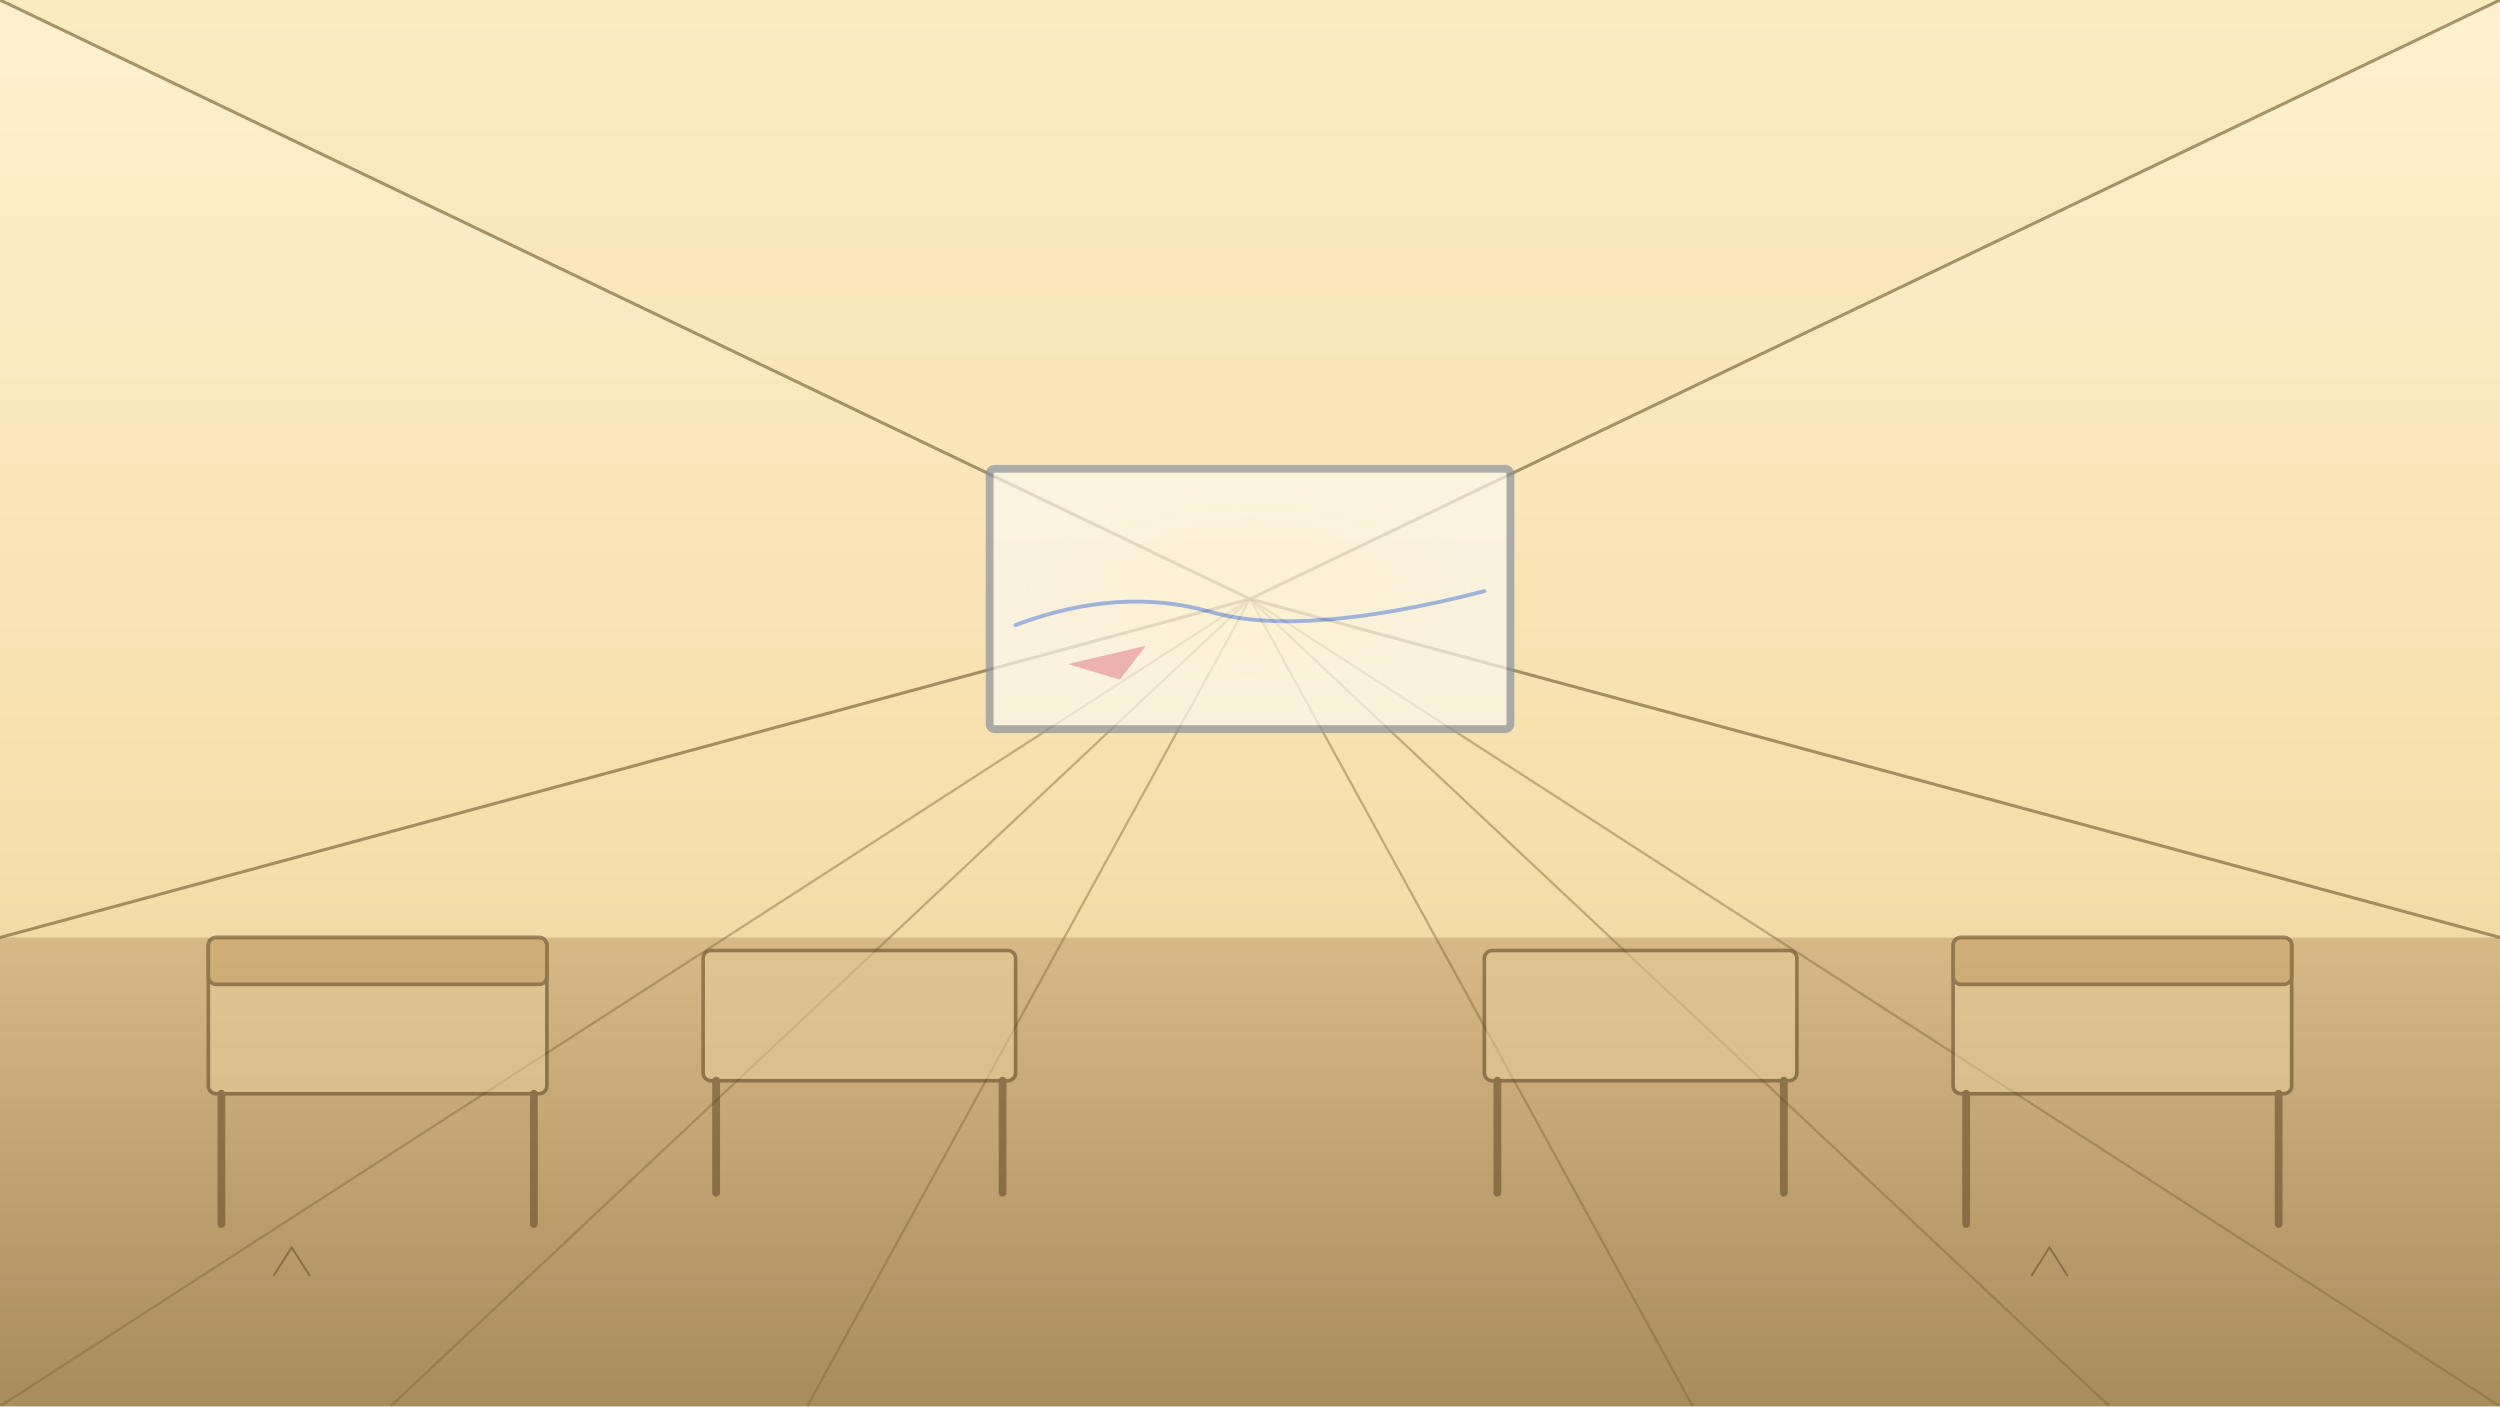
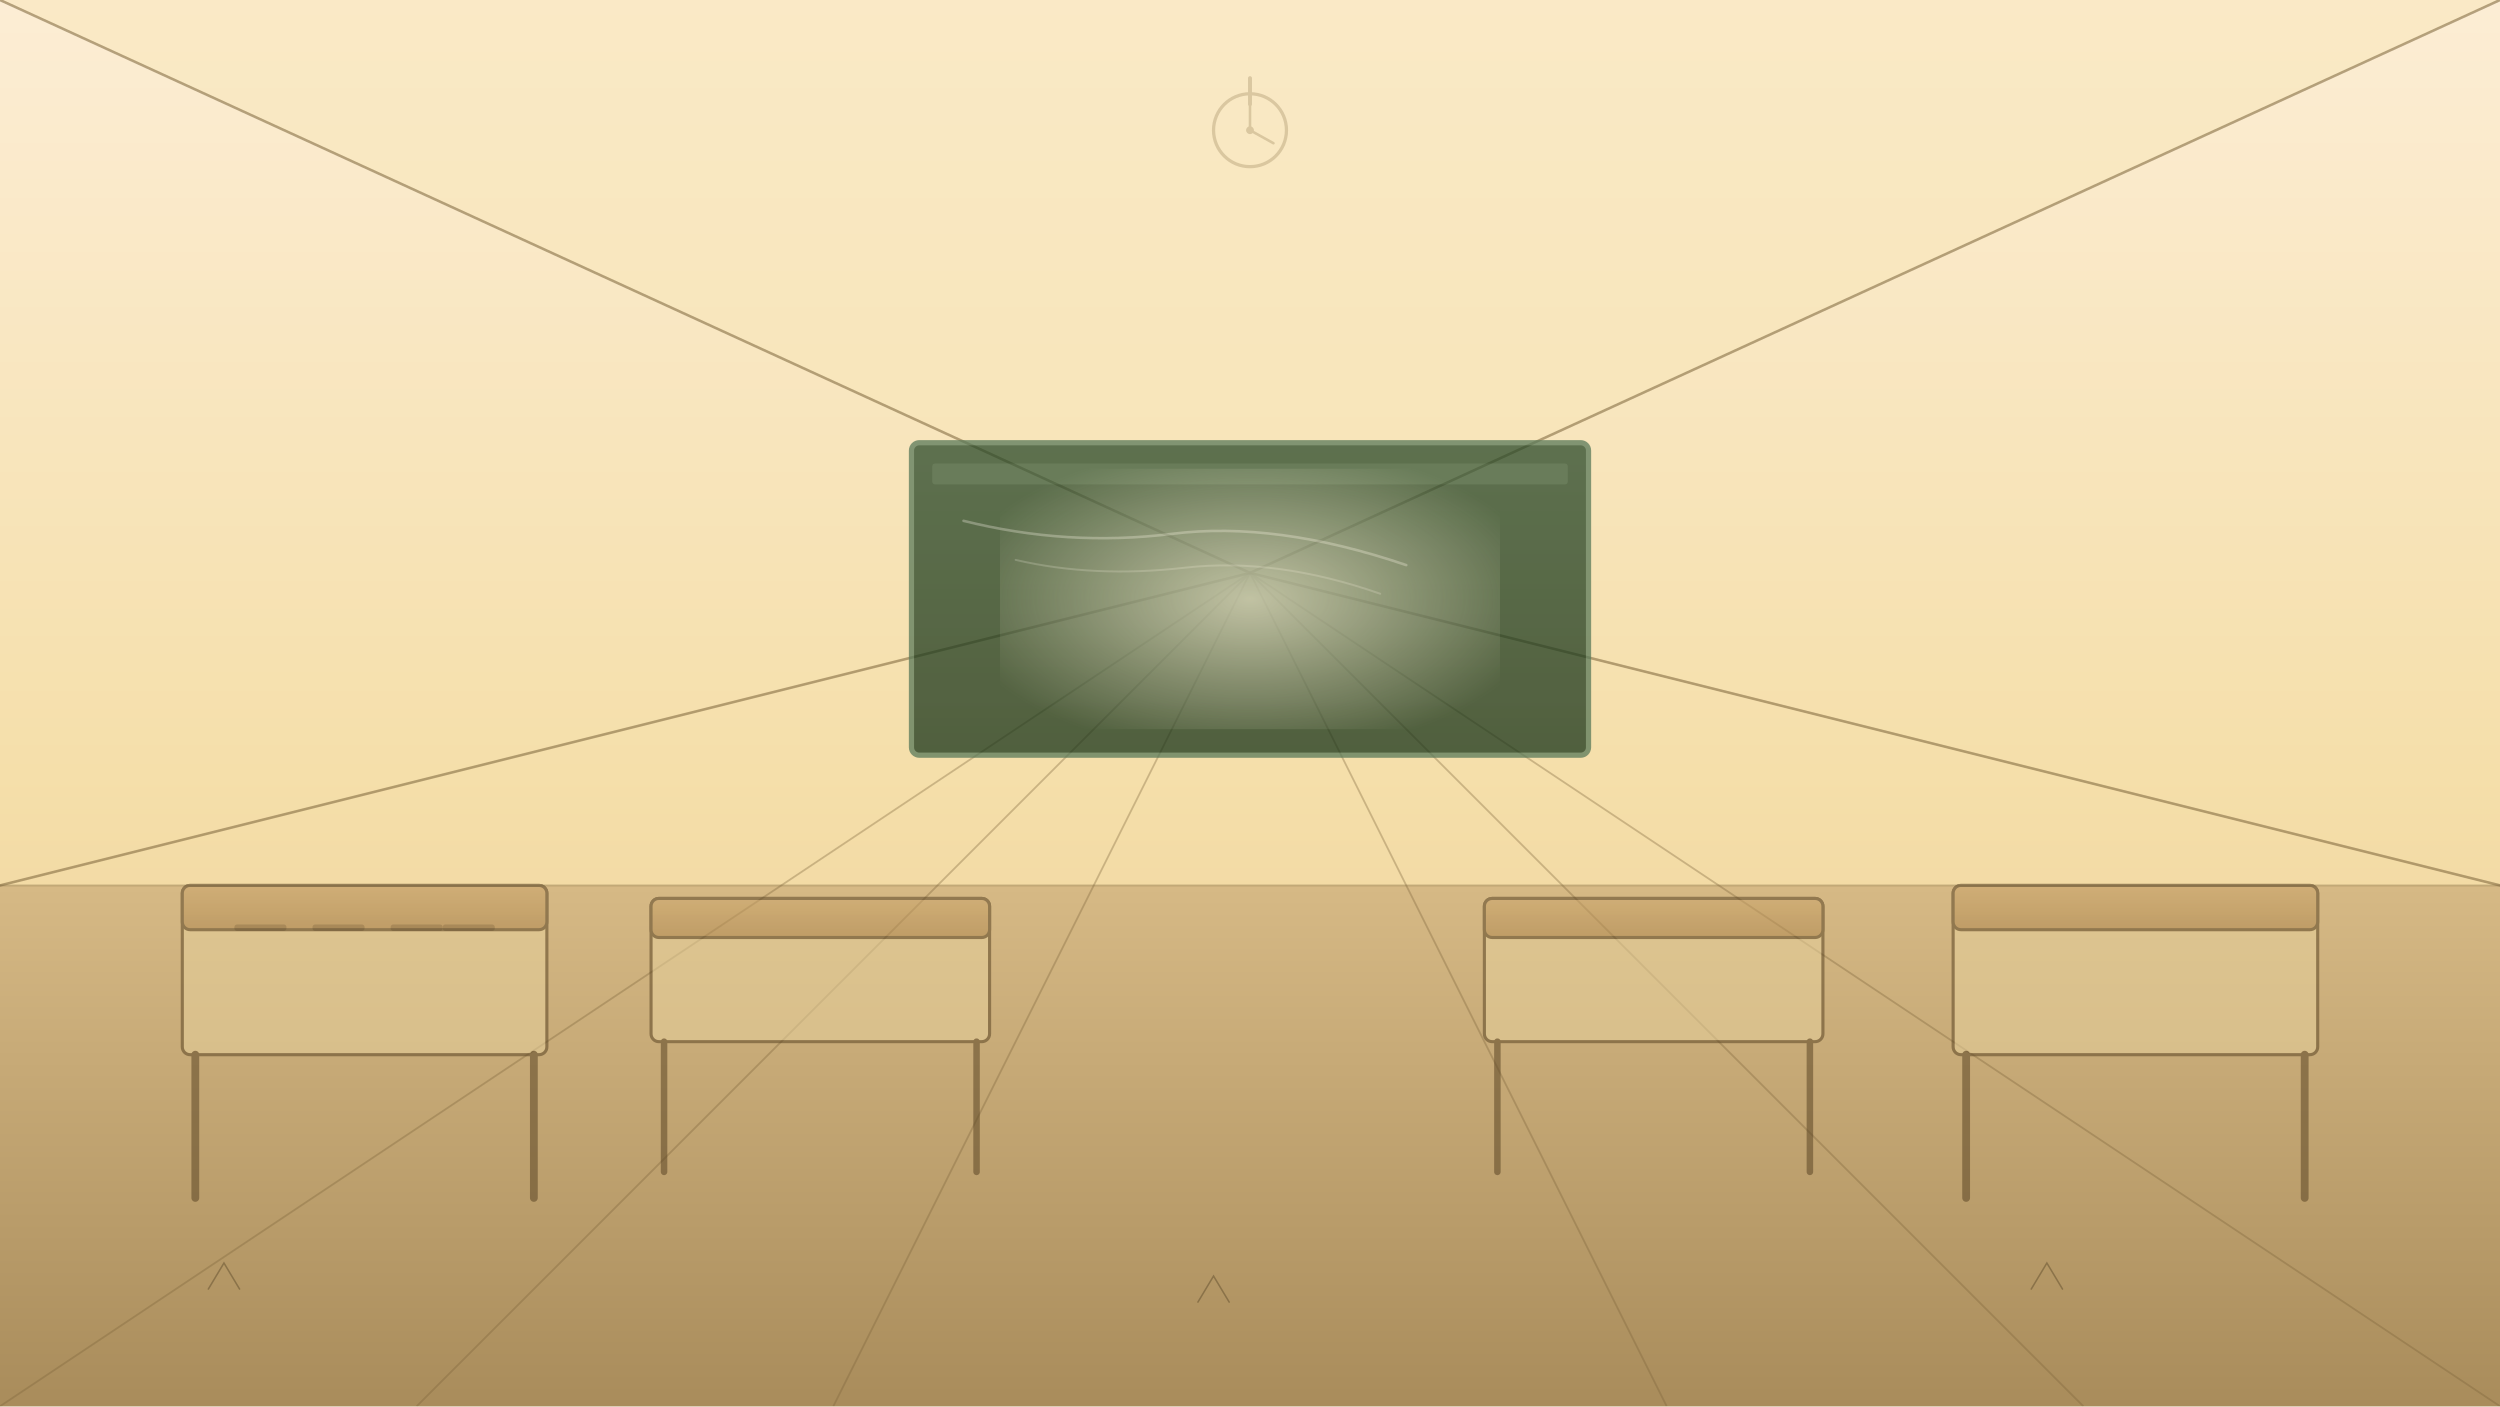
- <svg xmlns="http://www.w3.org/2000/svg" viewBox="0 0 1920 1080" preserveAspectRatio="xMidYMid slice" role="img" aria-label="Sketched classroom hall (desktop placeholder)">
+ <svg xmlns="http://www.w3.org/2000/svg" viewBox="0 0 1920 1080" preserveAspectRatio="xMidYMid slice" role="img" aria-label="University classroom hall — wooden desks, a blackboard, tall windows, and a ceiling clock in warm afternoon light">
  <defs>
    <linearGradient id="wall-d" x1="0" y1="0" x2="0" y2="1">
-       <stop offset="0%" stop-color="#fff1cf" />
-       <stop offset="60%" stop-color="#f5dfaa" />
+       <stop offset="0%" stop-color="#fcedd4" />
+       <stop offset="55%" stop-color="#f5dfaa" />
      <stop offset="100%" stop-color="#e8c890" />
    </linearGradient>
    <linearGradient id="floor-d" x1="0" y1="0" x2="0" y2="1">
      <stop offset="0%" stop-color="#d6b985" />
      <stop offset="100%" stop-color="#a98c5b" />
    </linearGradient>
-     <radialGradient id="window-d" cx="0.5" cy="0.45" r="0.5">
-       <stop offset="0%" stop-color="#fff6d9" stop-opacity="0.85" />
+     <radialGradient id="window-light" cx="0.5" cy="0.5" r="0.6">
+       <stop offset="0%" stop-color="#fff6d9" stop-opacity="0.9" />
      <stop offset="100%" stop-color="#fff6d9" stop-opacity="0" />
    </radialGradient>
+     <linearGradient id="board-d" x1="0" y1="0" x2="0" y2="1">
+       <stop offset="0%" stop-color="#2a4a2a" />
+       <stop offset="100%" stop-color="#1a351a" />
+     </linearGradient>
+     <linearGradient id="desk-top" x1="0" y1="0" x2="0" y2="1">
+       <stop offset="0%" stop-color="#caa56a" />
+       <stop offset="100%" stop-color="#b08850" />
+     </linearGradient>
  </defs>
  <rect width="1920" height="1080" fill="url(#wall-d)" />
-   <path d="M0 720 L 1920 720 L 1920 1080 L 0 1080 Z" fill="url(#floor-d)" />
-   <path d="M0 0 L 960 460 L 1920 0 Z" fill="#f8e6b7" opacity="0.55" />
-   <g stroke="#7a6238" stroke-width="2.4" fill="none" opacity="0.65">
-     <path d="M0 0 L 960 460" stroke-linecap="round" />
-     <path d="M1920 0 L 960 460" stroke-linecap="round" />
-     <path d="M0 720 L 960 460" stroke-linecap="round" />
-     <path d="M1920 720 L 960 460" stroke-linecap="round" />
+   <path d="M0 680 L 1920 680 L 1920 1080 L 0 1080 Z" fill="url(#floor-d)" />
+   <path d="M0 680 L 1920 680" stroke="#7a6238" stroke-width="1.5" opacity="0.3" />
+   <path d="M0 0 L 960 440 L 1920 0 Z" fill="#f8e6b7" opacity="0.5" />
+   <g stroke="#7a6238" stroke-width="2" fill="none" opacity="0.55">
+     <path d="M0 0 L 960 440" stroke-linecap="round" />
+     <path d="M1920 0 L 960 440" stroke-linecap="round" />
+     <path d="M0 680 L 960 440" stroke-linecap="round" />
+     <path d="M1920 680 L 960 440" stroke-linecap="round" />
  </g>
-   <g stroke="#7a6238" stroke-width="1.8" fill="none" opacity="0.42">
-     <path d="M0 1080 L 960 460" />
-     <path d="M1920 1080 L 960 460" />
-     <path d="M300 1080 L 960 460" />
-     <path d="M1620 1080 L 960 460" />
-     <path d="M620 1080 L 960 460" />
-     <path d="M1300 1080 L 960 460" />
+   <g stroke="#7a6238" stroke-width="1.4" fill="none" opacity="0.35">
+     <path d="M0 1080 L 960 440" />
+     <path d="M1920 1080 L 960 440" />
+     <path d="M320 1080 L 960 440" />
+     <path d="M1600 1080 L 960 440" />
+     <path d="M640 1080 L 960 440" />
+     <path d="M1280 1080 L 960 440" />
+   </g>
+   <g opacity="0.75">
+     <rect x="700" y="340" width="520" height="240" fill="url(#board-d)" rx="6" />
+     <rect x="700" y="340" width="520" height="240" fill="none" stroke="#5a7a5a" stroke-width="4" rx="6" />
+     <path d="M740 400 q 80 20 160 10 t 180 24" stroke="#fff" stroke-width="2" fill="none" opacity="0.3" stroke-linecap="round" />
+     <path d="M780 430 q 60 14 130 6 t 150 20" stroke="#fff" stroke-width="1.5" fill="none" opacity="0.2" stroke-linecap="round" />
+     <rect x="716" y="356" width="488" height="16" fill="#3a5a3a" rx="2" />
  </g>
  <g opacity="0.7">
-     <rect x="760" y="360" width="400" height="200" fill="#fbf8ee" stroke="#8a93a0" stroke-width="6" rx="4" />
-     <rect x="780" y="380" width="360" height="160" fill="url(#window-d)" />
-     <path d="M780 480 q 80 -30 150 -10 t 210 -16" stroke="#2563eb" stroke-width="3" fill="none" stroke-linecap="round" opacity="0.6" />
-     <path d="M820 510 l 60 -14 l -20 26 z" fill="#d83f6b" opacity="0.5" />
+     <rect x="768" y="360" width="384" height="200" fill="url(#window-light)" />
  </g>
-   <g opacity="0.55" stroke="#5b4524" stroke-width="2.8" fill="#e6cf9a">
-     <rect x="160" y="720" width="260" height="120" rx="6" />
-     <rect x="160" y="720" width="260" height="36" rx="6" fill="#caa56a" />
-     <line x1="170" y1="840" x2="170" y2="940" stroke-width="6" stroke-linecap="round" />
-     <line x1="410" y1="840" x2="410" y2="940" stroke-width="6" stroke-linecap="round" />
-     <rect x="540" y="730" width="240" height="100" rx="6" />
-     <line x1="550" y1="830" x2="550" y2="916" stroke-width="6" stroke-linecap="round" />
-     <line x1="770" y1="830" x2="770" y2="916" stroke-width="6" stroke-linecap="round" />
-     <rect x="1140" y="730" width="240" height="100" rx="6" />
-     <line x1="1150" y1="830" x2="1150" y2="916" stroke-width="6" stroke-linecap="round" />
-     <line x1="1370" y1="830" x2="1370" y2="916" stroke-width="6" stroke-linecap="round" />
-     <rect x="1500" y="720" width="260" height="120" rx="6" />
-     <rect x="1500" y="720" width="260" height="36" rx="6" fill="#caa56a" />
-     <line x1="1510" y1="840" x2="1510" y2="940" stroke-width="6" stroke-linecap="round" />
-     <line x1="1750" y1="840" x2="1750" y2="940" stroke-width="6" stroke-linecap="round" />
+   <g opacity="0.55" stroke="#5b4524" stroke-width="2.4" fill="#e6cf9a">
+     <rect x="140" y="680" width="280" height="130" rx="6" />
+     <rect x="140" y="680" width="280" height="34" rx="6" fill="url(#desk-top)" />
+     <line x1="150" y1="810" x2="150" y2="920" stroke-width="6" stroke-linecap="round" />
+     <line x1="410" y1="810" x2="410" y2="920" stroke-width="6" stroke-linecap="round" />
+     <rect x="500" y="690" width="260" height="110" rx="6" />
+     <rect x="500" y="690" width="260" height="30" rx="6" fill="url(#desk-top)" />
+     <line x1="510" y1="800" x2="510" y2="900" stroke-width="5" stroke-linecap="round" />
+     <line x1="750" y1="800" x2="750" y2="900" stroke-width="5" stroke-linecap="round" />
+     <rect x="1140" y="690" width="260" height="110" rx="6" />
+     <rect x="1140" y="690" width="260" height="30" rx="6" fill="url(#desk-top)" />
+     <line x1="1150" y1="800" x2="1150" y2="900" stroke-width="5" stroke-linecap="round" />
+     <line x1="1390" y1="800" x2="1390" y2="900" stroke-width="5" stroke-linecap="round" />
+     <rect x="1500" y="680" width="280" height="130" rx="6" />
+     <rect x="1500" y="680" width="280" height="34" rx="6" fill="url(#desk-top)" />
+     <line x1="1510" y1="810" x2="1510" y2="920" stroke-width="6" stroke-linecap="round" />
+     <line x1="1770" y1="810" x2="1770" y2="920" stroke-width="6" stroke-linecap="round" />
  </g>
-   <g opacity="0.4" stroke="#3D2E14" stroke-width="1.5" fill="none">
-     <path d="M210 980 l 14 -22 l 14 22" />
-     <path d="M1560 980 l 14 -22 l 14 22" />
+   <g opacity="0.18" fill="#3d2e14">
+     <rect x="180" y="710" width="40" height="5" rx="2" />
+     <rect x="240" y="710" width="40" height="5" rx="2" />
+     <rect x="300" y="710" width="40" height="5" rx="2" />
+     <rect x="340" y="710" width="40" height="5" rx="2" />
+   </g>
+   <g opacity="0.35" stroke="#3d2e14" stroke-width="1.2" fill="none" stroke-linecap="round">
+     <path d="M160 990 l12 -20 l12 20 M1560 990 l12 -20 l12 20 M920 1000 l12 -20 l12 20" />
+   </g>
+   <g opacity="0.25">
+     <line x1="960" y1="80" x2="960" y2="60" stroke="#7a6238" stroke-width="3" stroke-linecap="round" />
+     <circle cx="960" cy="100" r="28" fill="none" stroke="#7a6238" stroke-width="2.5" />
+     <circle cx="960" cy="100" r="3" fill="#7a6238" />
+     <line x1="960" y1="100" x2="960" y2="78" stroke="#7a6238" stroke-width="2" stroke-linecap="round" />
+     <line x1="960" y1="100" x2="978" y2="110" stroke="#7a6238" stroke-width="2" stroke-linecap="round" />
  </g>
</svg>
